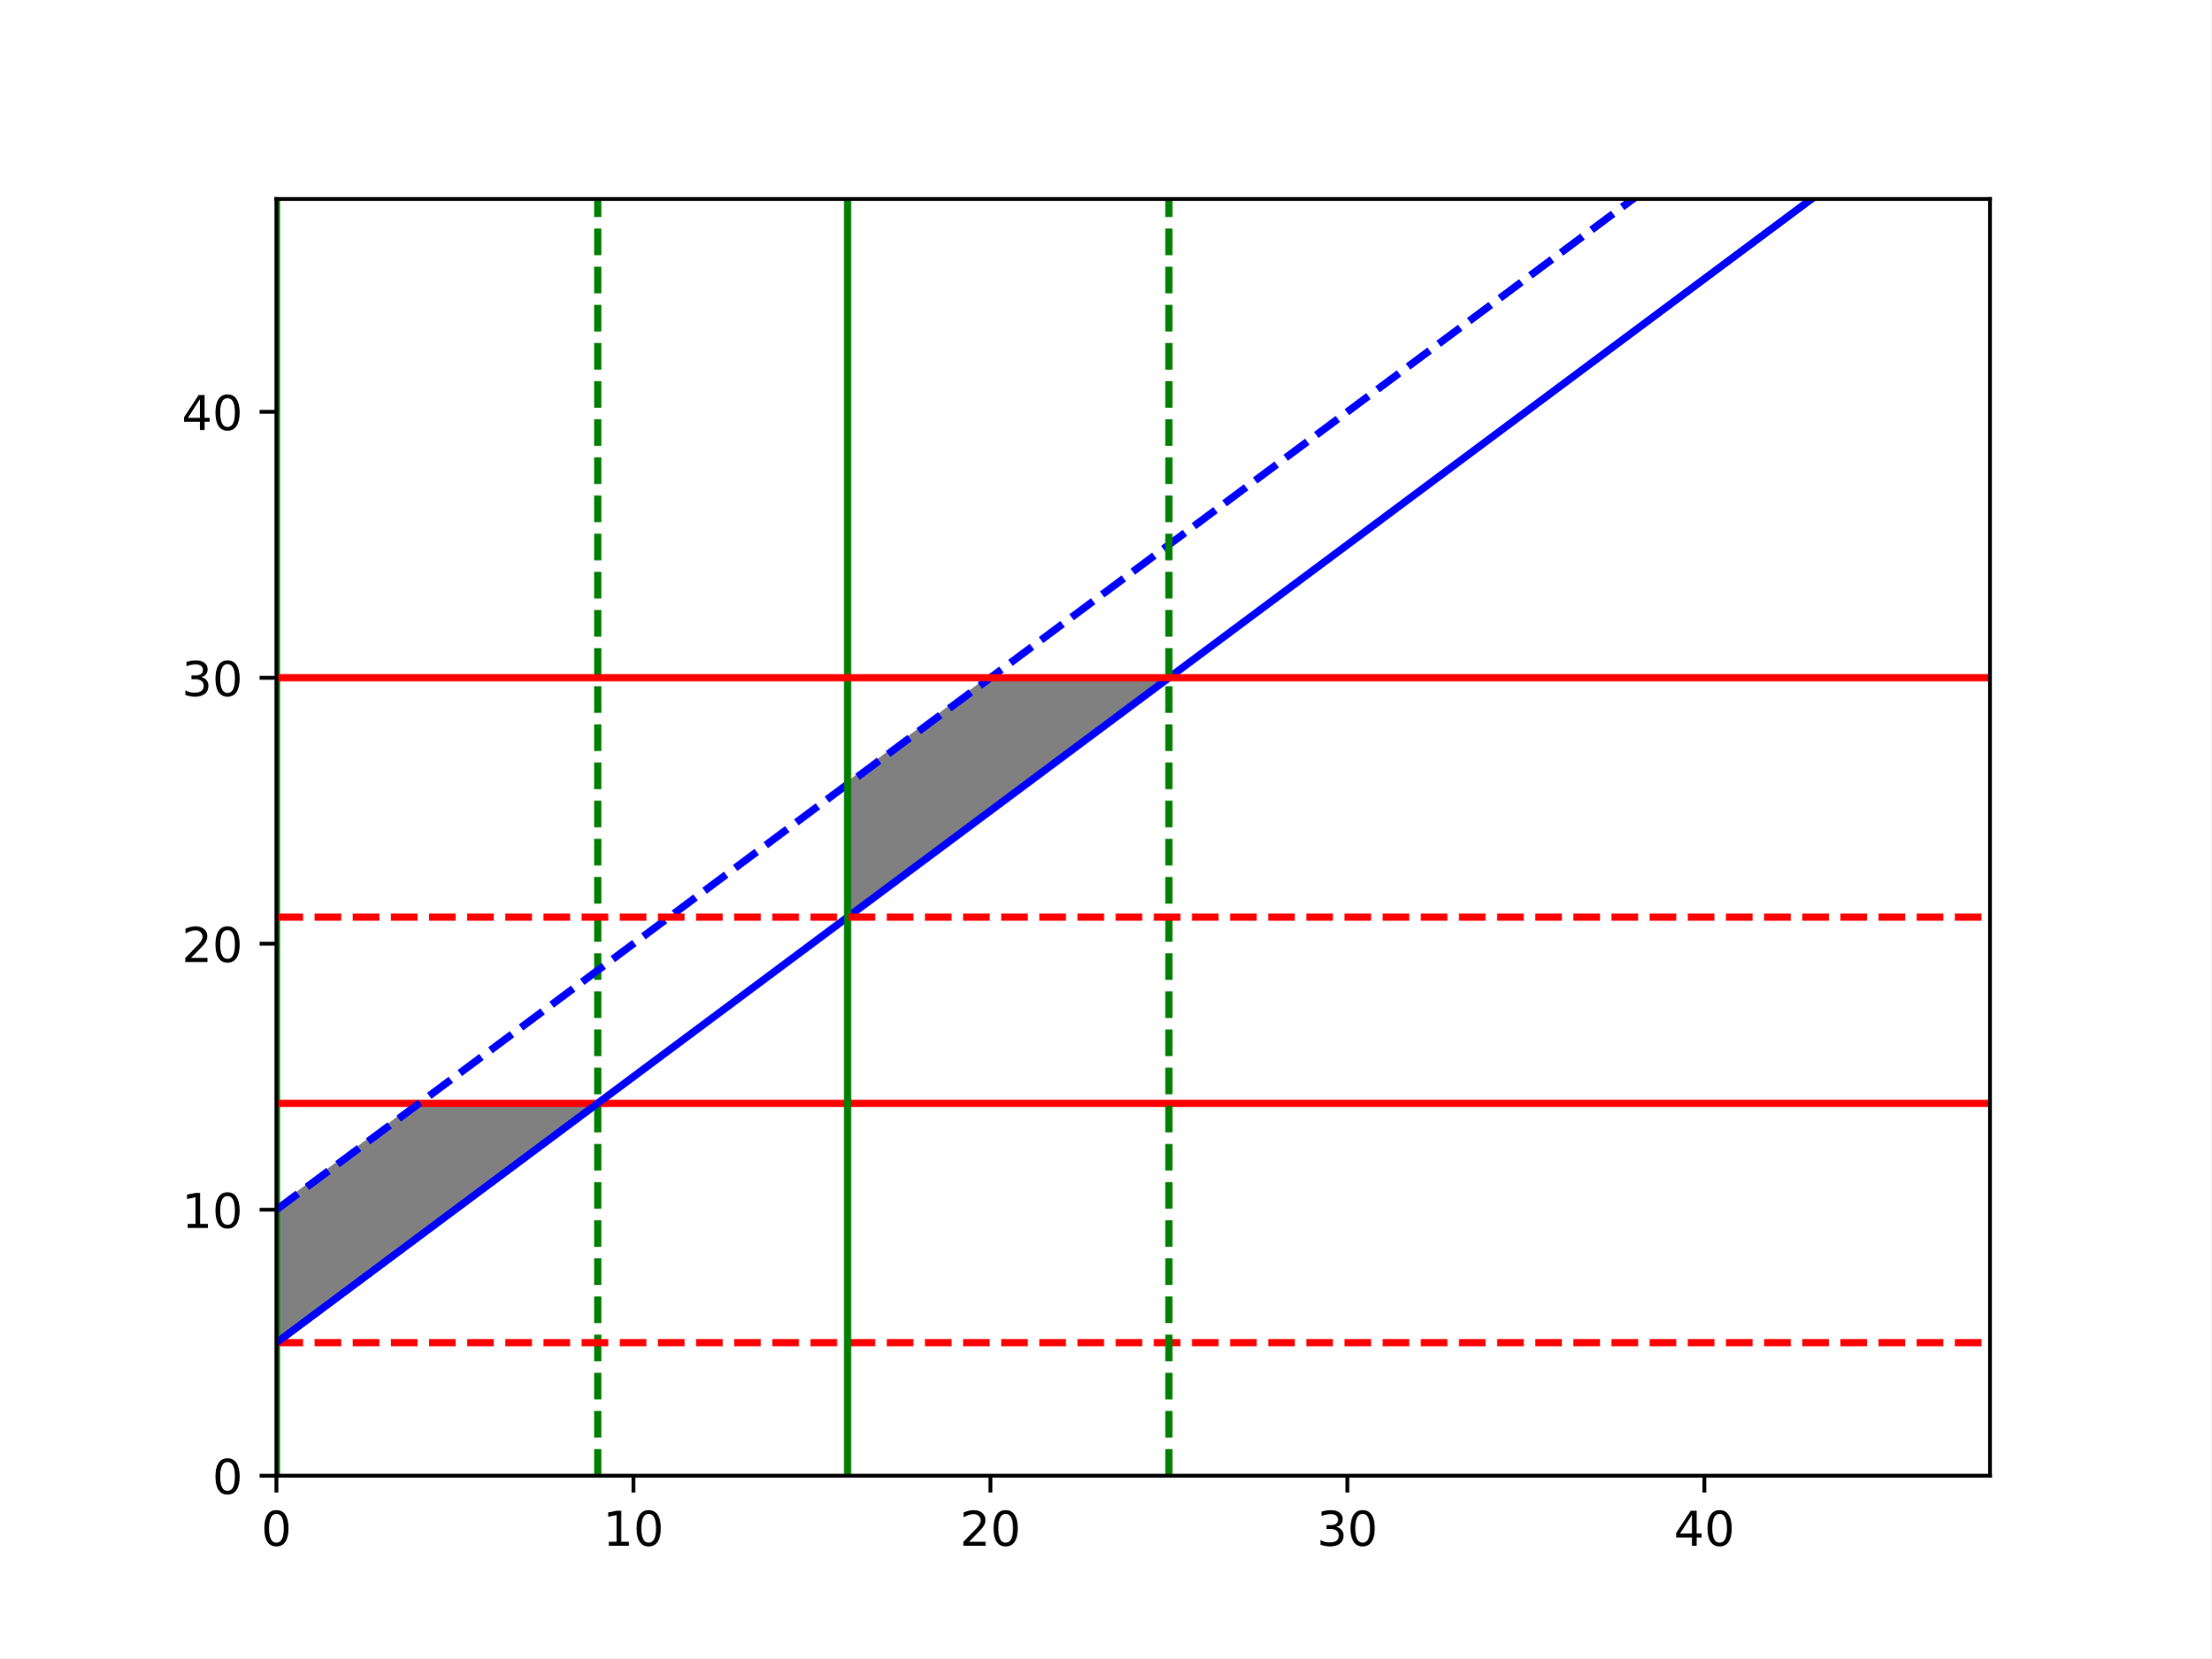
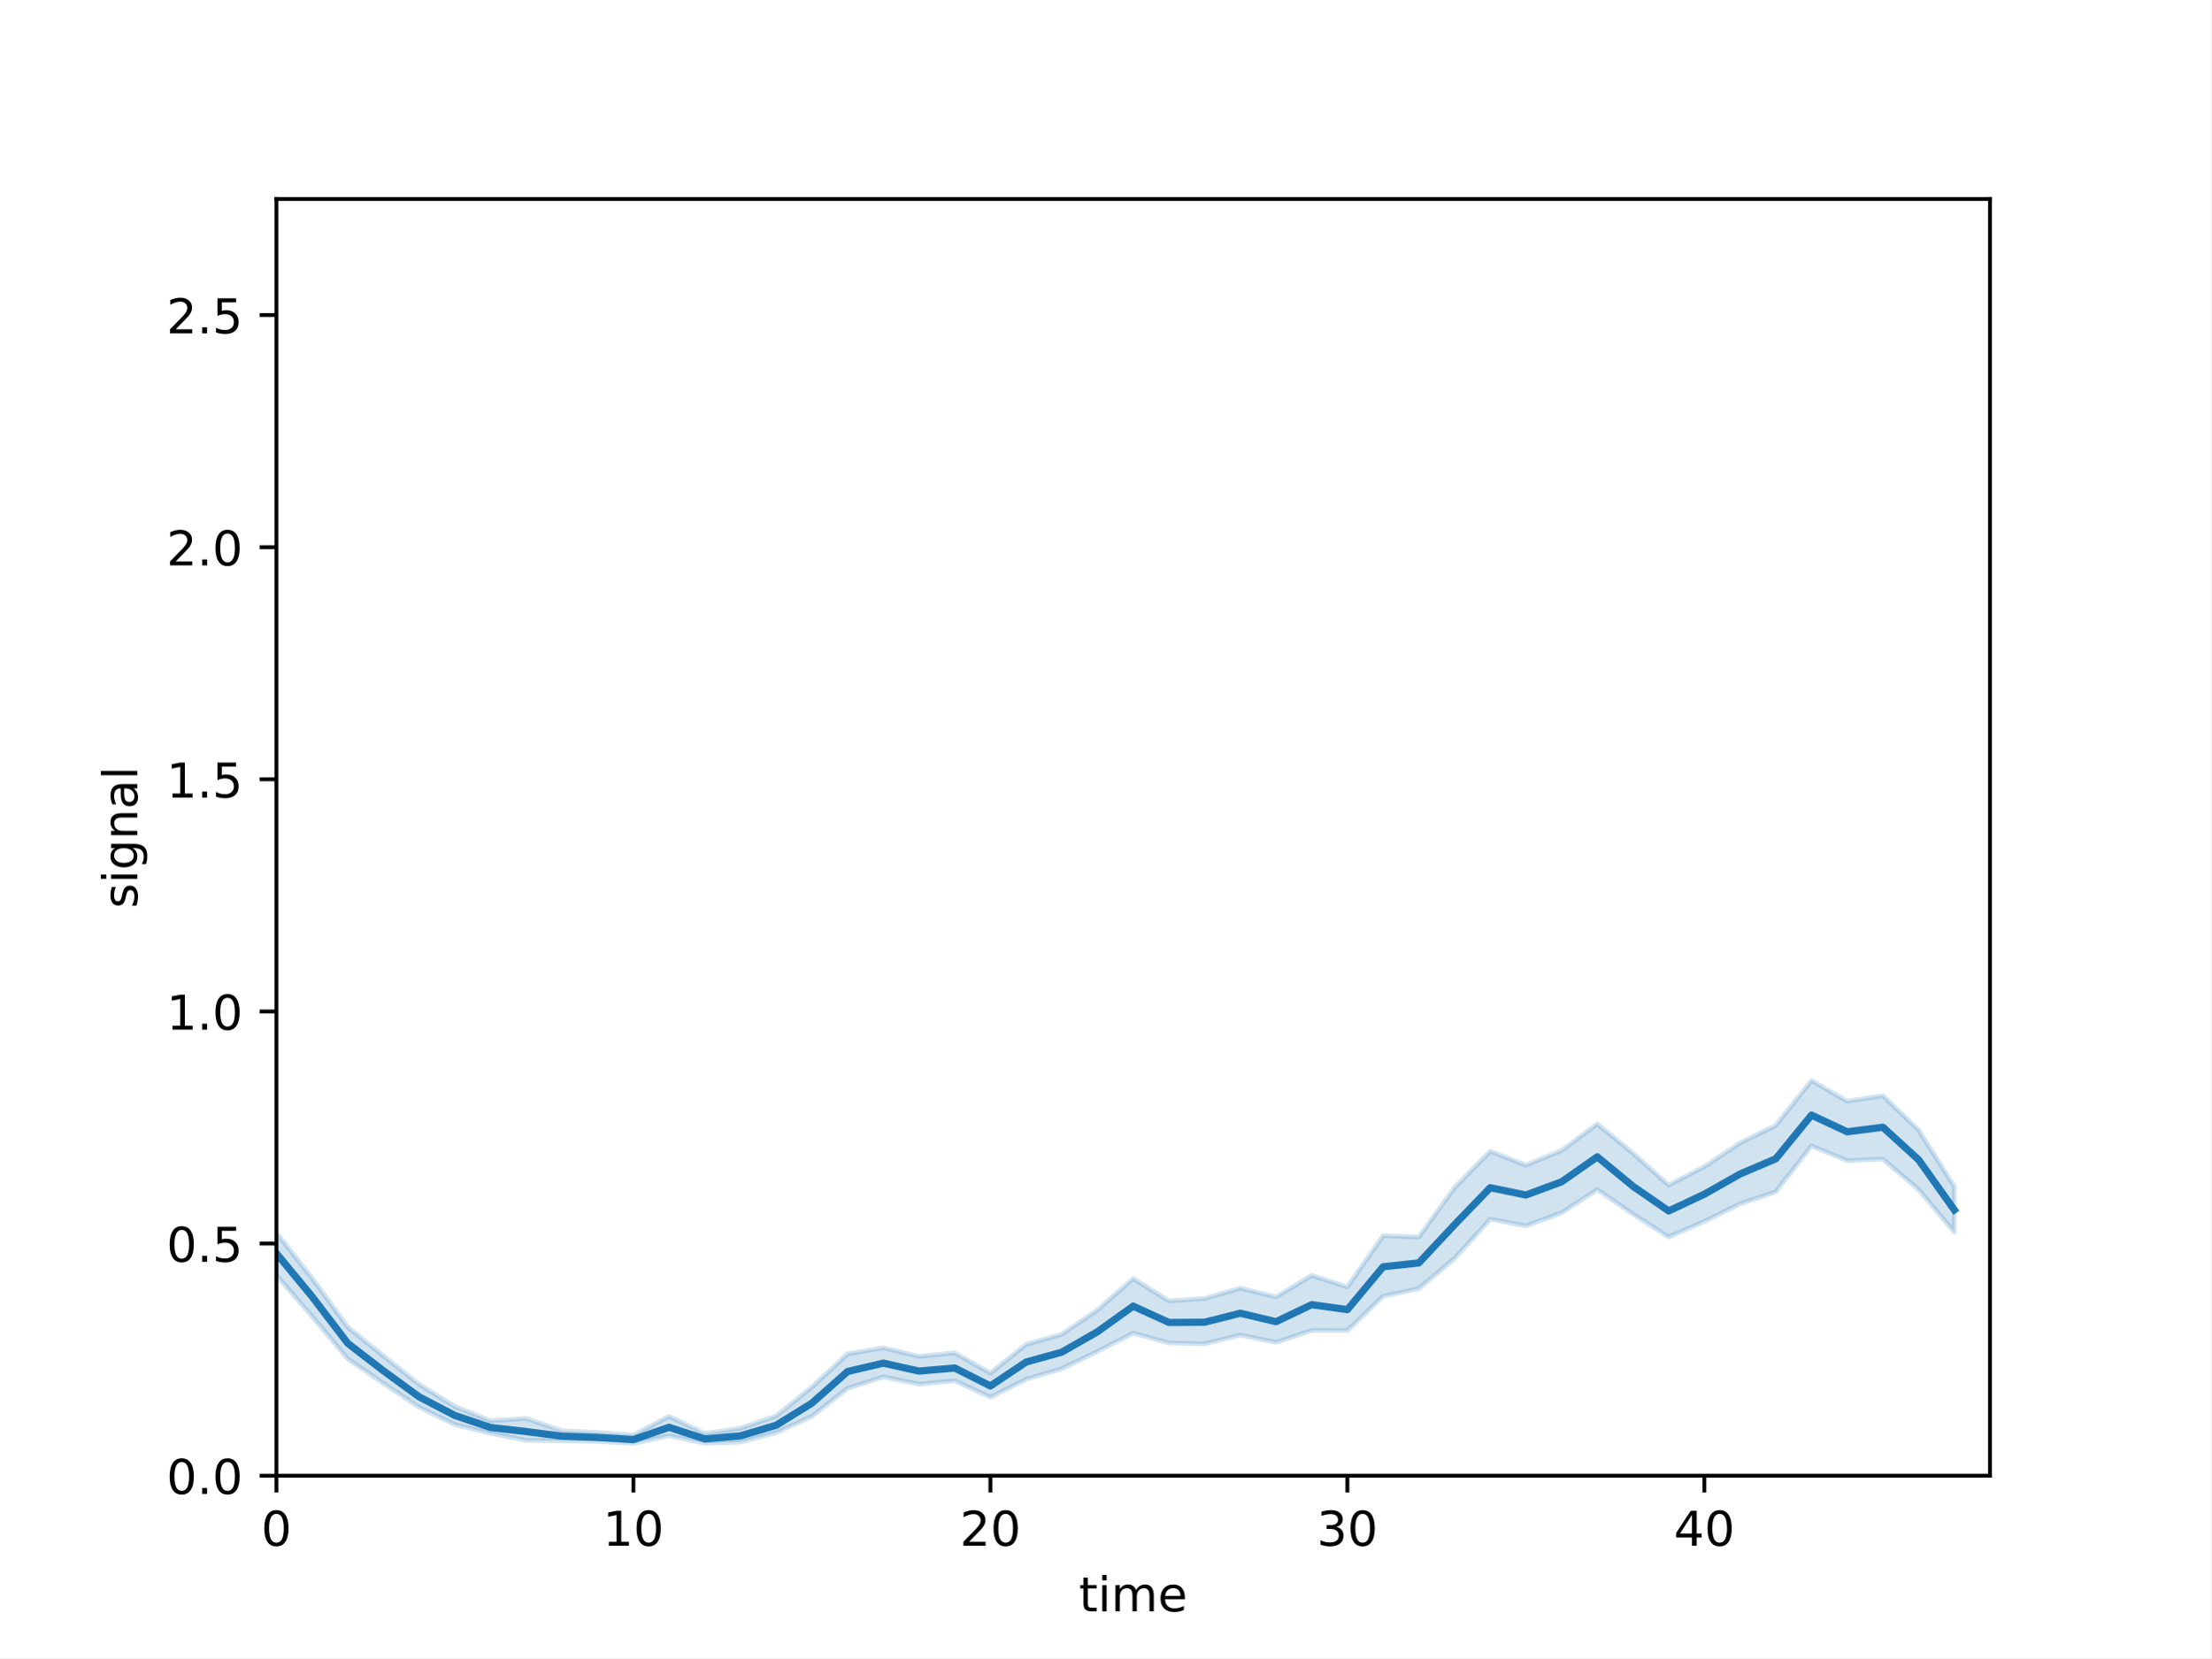
<svg xmlns="http://www.w3.org/2000/svg" xmlns:xlink="http://www.w3.org/1999/xlink" width="460.8pt" height="345.6pt" viewBox="0 0 460.8 345.6" version="1.1">
  <defs>
    <style type="text/css">*{stroke-linejoin: round; stroke-linecap: butt}</style>
  </defs>
  <g id="figure_1">
    <g id="patch_1">
      <path d="M 0 345.6  L 460.8 345.6  L 460.8 0  L 0 0  z " style="fill: #ffffff" />
    </g>
    <g id="axes_1">
      <g id="patch_2">
        <path d="M 57.6 307.584  L 414.72 307.584  L 414.72 41.472  L 57.6 41.472  z " style="fill: #ffffff" />
      </g>
-       <g id="patch_3">
-         <path d="M 57.6 279.864  L 57.6 252.144  L 87.36 229.968  L 124.56 229.968  L 124.56 229.968  z " clip-path="url(#pdb28cdbb6c)" style="fill: #808080; stroke: #808080; stroke-linejoin: miter" />
-       </g>
-       <g id="patch_4">
-         <path d="M 176.64 191.16  L 176.64 163.44  L 206.4 141.264  L 243.6 141.264  L 243.6 141.264  z " clip-path="url(#pdb28cdbb6c)" style="fill: #808080; stroke: #808080; stroke-linejoin: miter" />
+       <g id="PolyCollection_1">
+         <defs>
+           <path id="m3b0700306b" d="M 57.6 -88.658  L 57.6 -79.802  L 65.04 -71.219  L 72.48 -62.369  L 79.92 -57.264  L 87.36 -52.285  L 94.8 -48.664  L 102.24 -46.848  L 109.68 -45.388  L 117.12 -45.315  L 124.56 -45.164  L 132 -44.75  L 139.44 -46.335  L 146.88 -44.785  L 154.32 -45.03  L 161.76 -46.999  L 169.2 -50.397  L 176.64 -56.222  L 184.08 -58.624  L 191.52 -57.094  L 198.96 -57.805  L 206.4 -54.379  L 213.84 -58.134  L 221.28 -60.329  L 228.72 -63.928  L 236.16 -67.742  L 243.6 -65.679  L 251.04 -65.521  L 258.48 -67.333  L 265.92 -65.818  L 273.36 -68.293  L 280.8 -68.289  L 288.24 -75.422  L 295.68 -77.014  L 303.12 -83.296  L 310.56 -91.482  L 318 -90.096  L 325.44 -92.824  L 332.88 -97.651  L 340.32 -92.532  L 347.76 -87.778  L 355.2 -91.035  L 362.64 -94.689  L 370.08 -97.211  L 377.52 -106.772  L 384.96 -103.686  L 392.4 -104  L 399.84 -97.664  L 407.28 -88.802  L 407.28 -98.294  L 407.28 -98.294  L 399.84 -110.036  L 392.4 -117.201  L 384.96 -116.07  L 377.52 -120.37  L 370.08 -111.028  L 362.64 -107.364  L 355.2 -102.417  L 347.76 -98.584  L 340.32 -105.21  L 332.88 -111.32  L 325.44 -105.783  L 318 -102.729  L 310.56 -105.627  L 303.12 -98.027  L 295.68 -87.753  L 288.24 -88.022  L 280.8 -77.349  L 273.36 -79.742  L 265.92 -75.274  L 258.48 -77.092  L 251.04 -74.933  L 243.6 -74.447  L 236.16 -79.09  L 228.72 -72.564  L 221.28 -67.489  L 213.84 -65.367  L 206.4 -59.374  L 198.96 -63.61  L 191.52 -62.87  L 184.08 -64.662  L 176.64 -63.412  L 169.2 -56.482  L 161.76 -50.47  L 154.32 -47.899  L 146.88 -46.813  L 139.44 -50.392  L 132 -46.492  L 124.56 -47.017  L 117.12 -47.361  L 109.68 -49.936  L 102.24 -49.458  L 94.8 -52.421  L 87.36 -57.042  L 79.92 -62.964  L 72.48 -68.966  L 65.04 -79.188  L 57.6 -88.658  z " style="stroke: #1f77b4; stroke-opacity: 0.2" />
+         </defs>
+         <g clip-path="url(#p3b1a650790)">
+           <use xlink:href="#m3b0700306b" x="0" y="345.6" style="fill: #1f77b4; fill-opacity: 0.2; stroke: #1f77b4; stroke-opacity: 0.2" />
+         </g>
      </g>
      <g id="matplotlib.axis_1">
        <g id="xtick_1">
          <g id="line2d_1">
            <defs>
-               <path id="m219a1bd0b0" d="M 0 0  L 0 3.5  " style="stroke: #000000; stroke-width: 0.8" />
-             </defs>
-             <g>
-               <use xlink:href="#m219a1bd0b0" x="57.6" y="307.584" style="stroke: #000000; stroke-width: 0.8" />
+               <path id="m7ea1d41767" d="M 0 0  L 0 3.5  " style="stroke: #000000; stroke-width: 0.8" />
+             </defs>
+             <g>
+               <use xlink:href="#m7ea1d41767" x="57.6" y="307.584" style="stroke: #000000; stroke-width: 0.8" />
            </g>
          </g>
          <g id="text_1">
            <g transform="translate(54.41875 322.1824) scale(0.1 -0.1)">
              <defs>
                <path id="DejaVuSans-30" d="M 2034 4250  Q 1547 4250 1301 3770  Q 1056 3291 1056 2328  Q 1056 1369 1301 889  Q 1547 409 2034 409  Q 2525 409 2770 889  Q 3016 1369 3016 2328  Q 3016 3291 2770 3770  Q 2525 4250 2034 4250  z M 2034 4750  Q 2819 4750 3233 4129  Q 3647 3509 3647 2328  Q 3647 1150 3233 529  Q 2819 -91 2034 -91  Q 1250 -91 836 529  Q 422 1150 422 2328  Q 422 3509 836 4129  Q 1250 4750 2034 4750  z " transform="scale(0.015625)" />
              </defs>
              <use xlink:href="#DejaVuSans-30" />
            </g>
          </g>
        </g>
        <g id="xtick_2">
          <g id="line2d_2">
            <g>
-               <use xlink:href="#m219a1bd0b0" x="132" y="307.584" style="stroke: #000000; stroke-width: 0.8" />
+               <use xlink:href="#m7ea1d41767" x="132" y="307.584" style="stroke: #000000; stroke-width: 0.8" />
            </g>
          </g>
          <g id="text_2">
            <g transform="translate(125.6375 322.1824) scale(0.1 -0.1)">
              <defs>
                <path id="DejaVuSans-31" d="M 794 531  L 1825 531  L 1825 4091  L 703 3866  L 703 4441  L 1819 4666  L 2450 4666  L 2450 531  L 3481 531  L 3481 0  L 794 0  L 794 531  z " transform="scale(0.015625)" />
              </defs>
              <use xlink:href="#DejaVuSans-31" />
              <use xlink:href="#DejaVuSans-30" x="63.623" />
            </g>
          </g>
        </g>
        <g id="xtick_3">
          <g id="line2d_3">
            <g>
-               <use xlink:href="#m219a1bd0b0" x="206.4" y="307.584" style="stroke: #000000; stroke-width: 0.8" />
+               <use xlink:href="#m7ea1d41767" x="206.4" y="307.584" style="stroke: #000000; stroke-width: 0.8" />
            </g>
          </g>
          <g id="text_3">
            <g transform="translate(200.0375 322.1824) scale(0.1 -0.1)">
              <defs>
                <path id="DejaVuSans-32" d="M 1228 531  L 3431 531  L 3431 0  L 469 0  L 469 531  Q 828 903 1448 1529  Q 2069 2156 2228 2338  Q 2531 2678 2651 2914  Q 2772 3150 2772 3378  Q 2772 3750 2511 3984  Q 2250 4219 1831 4219  Q 1534 4219 1204 4116  Q 875 4013 500 3803  L 500 4441  Q 881 4594 1212 4672  Q 1544 4750 1819 4750  Q 2544 4750 2975 4387  Q 3406 4025 3406 3419  Q 3406 3131 3298 2873  Q 3191 2616 2906 2266  Q 2828 2175 2409 1742  Q 1991 1309 1228 531  z " transform="scale(0.015625)" />
              </defs>
              <use xlink:href="#DejaVuSans-32" />
              <use xlink:href="#DejaVuSans-30" x="63.623" />
            </g>
          </g>
        </g>
        <g id="xtick_4">
          <g id="line2d_4">
            <g>
-               <use xlink:href="#m219a1bd0b0" x="280.8" y="307.584" style="stroke: #000000; stroke-width: 0.8" />
+               <use xlink:href="#m7ea1d41767" x="280.8" y="307.584" style="stroke: #000000; stroke-width: 0.8" />
            </g>
          </g>
          <g id="text_4">
            <g transform="translate(274.4375 322.1824) scale(0.1 -0.1)">
              <defs>
                <path id="DejaVuSans-33" d="M 2597 2516  Q 3050 2419 3304 2112  Q 3559 1806 3559 1356  Q 3559 666 3084 287  Q 2609 -91 1734 -91  Q 1441 -91 1130 -33  Q 819 25 488 141  L 488 750  Q 750 597 1062 519  Q 1375 441 1716 441  Q 2309 441 2620 675  Q 2931 909 2931 1356  Q 2931 1769 2642 2001  Q 2353 2234 1838 2234  L 1294 2234  L 1294 2753  L 1863 2753  Q 2328 2753 2575 2939  Q 2822 3125 2822 3475  Q 2822 3834 2567 4026  Q 2313 4219 1838 4219  Q 1578 4219 1281 4162  Q 984 4106 628 3988  L 628 4550  Q 988 4650 1302 4700  Q 1616 4750 1894 4750  Q 2613 4750 3031 4423  Q 3450 4097 3450 3541  Q 3450 3153 3228 2886  Q 3006 2619 2597 2516  z " transform="scale(0.015625)" />
              </defs>
              <use xlink:href="#DejaVuSans-33" />
              <use xlink:href="#DejaVuSans-30" x="63.623" />
            </g>
          </g>
        </g>
        <g id="xtick_5">
          <g id="line2d_5">
            <g>
-               <use xlink:href="#m219a1bd0b0" x="355.2" y="307.584" style="stroke: #000000; stroke-width: 0.8" />
+               <use xlink:href="#m7ea1d41767" x="355.2" y="307.584" style="stroke: #000000; stroke-width: 0.8" />
            </g>
          </g>
          <g id="text_5">
            <g transform="translate(348.8375 322.1824) scale(0.1 -0.1)">
              <defs>
                <path id="DejaVuSans-34" d="M 2419 4116  L 825 1625  L 2419 1625  L 2419 4116  z M 2253 4666  L 3047 4666  L 3047 1625  L 3713 1625  L 3713 1100  L 3047 1100  L 3047 0  L 2419 0  L 2419 1100  L 313 1100  L 313 1709  L 2253 4666  z " transform="scale(0.015625)" />
              </defs>
              <use xlink:href="#DejaVuSans-34" />
              <use xlink:href="#DejaVuSans-30" x="63.623" />
            </g>
+           </g>
+         </g>
+         <g id="text_6">
+           <g transform="translate(224.8639 335.8606) scale(0.1 -0.1)">
+             <defs>
+               <path id="DejaVuSans-74" d="M 1172 4494  L 1172 3500  L 2356 3500  L 2356 3053  L 1172 3053  L 1172 1153  Q 1172 725 1289 603  Q 1406 481 1766 481  L 2356 481  L 2356 0  L 1766 0  Q 1100 0 847 248  Q 594 497 594 1153  L 594 3053  L 172 3053  L 172 3500  L 594 3500  L 594 4494  L 1172 4494  z " transform="scale(0.015625)" />
+               <path id="DejaVuSans-69" d="M 603 3500  L 1178 3500  L 1178 0  L 603 0  L 603 3500  z M 603 4863  L 1178 4863  L 1178 4134  L 603 4134  L 603 4863  z " transform="scale(0.015625)" />
+               <path id="DejaVuSans-6d" d="M 3328 2828  Q 3544 3216 3844 3400  Q 4144 3584 4550 3584  Q 5097 3584 5394 3201  Q 5691 2819 5691 2113  L 5691 0  L 5113 0  L 5113 2094  Q 5113 2597 4934 2840  Q 4756 3084 4391 3084  Q 3944 3084 3684 2787  Q 3425 2491 3425 1978  L 3425 0  L 2847 0  L 2847 2094  Q 2847 2600 2669 2842  Q 2491 3084 2119 3084  Q 1678 3084 1418 2786  Q 1159 2488 1159 1978  L 1159 0  L 581 0  L 581 3500  L 1159 3500  L 1159 2956  Q 1356 3278 1631 3431  Q 1906 3584 2284 3584  Q 2666 3584 2933 3390  Q 3200 3197 3328 2828  z " transform="scale(0.015625)" />
+               <path id="DejaVuSans-65" d="M 3597 1894  L 3597 1613  L 953 1613  Q 991 1019 1311 708  Q 1631 397 2203 397  Q 2534 397 2845 478  Q 3156 559 3463 722  L 3463 178  Q 3153 47 2828 -22  Q 2503 -91 2169 -91  Q 1331 -91 842 396  Q 353 884 353 1716  Q 353 2575 817 3079  Q 1281 3584 2069 3584  Q 2775 3584 3186 3129  Q 3597 2675 3597 1894  z M 3022 2063  Q 3016 2534 2758 2815  Q 2500 3097 2075 3097  Q 1594 3097 1305 2825  Q 1016 2553 972 2059  L 3022 2063  z " transform="scale(0.015625)" />
+             </defs>
+             <use xlink:href="#DejaVuSans-74" />
+             <use xlink:href="#DejaVuSans-69" x="39.209" />
+             <use xlink:href="#DejaVuSans-6d" x="66.992" />
+             <use xlink:href="#DejaVuSans-65" x="164.404" />
          </g>
        </g>
      </g>
      <g id="matplotlib.axis_2">
        <g id="ytick_1">
          <g id="line2d_6">
            <defs>
-               <path id="mb030d53d5e" d="M 0 0  L -3.5 0  " style="stroke: #000000; stroke-width: 0.8" />
-             </defs>
-             <g>
-               <use xlink:href="#mb030d53d5e" x="57.6" y="307.584" style="stroke: #000000; stroke-width: 0.8" />
-             </g>
-           </g>
-           <g id="text_6">
-             <g transform="translate(44.2375 311.3832) scale(0.1 -0.1)">
+               <path id="m67a0c0669c" d="M 0 0  L -3.5 0  " style="stroke: #000000; stroke-width: 0.8" />
+             </defs>
+             <g>
+               <use xlink:href="#m67a0c0669c" x="57.6" y="307.584" style="stroke: #000000; stroke-width: 0.8" />
+             </g>
+           </g>
+           <g id="text_7">
+             <g transform="translate(34.69687 311.3832) scale(0.1 -0.1)">
+               <defs>
+                 <path id="DejaVuSans-2e" d="M 684 794  L 1344 794  L 1344 0  L 684 0  L 684 794  z " transform="scale(0.015625)" />
+               </defs>
              <use xlink:href="#DejaVuSans-30" />
+               <use xlink:href="#DejaVuSans-2e" x="63.623" />
+               <use xlink:href="#DejaVuSans-30" x="95.41" />
            </g>
          </g>
        </g>
        <g id="ytick_2">
          <g id="line2d_7">
            <g>
-               <use xlink:href="#mb030d53d5e" x="57.6" y="252.144" style="stroke: #000000; stroke-width: 0.8" />
-             </g>
-           </g>
-           <g id="text_7">
-             <g transform="translate(37.875 255.9432) scale(0.1 -0.1)">
-               <use xlink:href="#DejaVuSans-31" />
-               <use xlink:href="#DejaVuSans-30" x="63.623" />
+               <use xlink:href="#m67a0c0669c" x="57.6" y="259.2" style="stroke: #000000; stroke-width: 0.8" />
+             </g>
+           </g>
+           <g id="text_8">
+             <g transform="translate(34.69687 262.9992) scale(0.1 -0.1)">
+               <defs>
+                 <path id="DejaVuSans-35" d="M 691 4666  L 3169 4666  L 3169 4134  L 1269 4134  L 1269 2991  Q 1406 3038 1543 3061  Q 1681 3084 1819 3084  Q 2600 3084 3056 2656  Q 3513 2228 3513 1497  Q 3513 744 3044 326  Q 2575 -91 1722 -91  Q 1428 -91 1123 -41  Q 819 9 494 109  L 494 744  Q 775 591 1075 516  Q 1375 441 1709 441  Q 2250 441 2565 725  Q 2881 1009 2881 1497  Q 2881 1984 2565 2268  Q 2250 2553 1709 2553  Q 1456 2553 1204 2497  Q 953 2441 691 2322  L 691 4666  z " transform="scale(0.015625)" />
+               </defs>
+               <use xlink:href="#DejaVuSans-30" />
+               <use xlink:href="#DejaVuSans-2e" x="63.623" />
+               <use xlink:href="#DejaVuSans-35" x="95.41" />
            </g>
          </g>
        </g>
        <g id="ytick_3">
          <g id="line2d_8">
            <g>
-               <use xlink:href="#mb030d53d5e" x="57.6" y="196.704" style="stroke: #000000; stroke-width: 0.8" />
-             </g>
-           </g>
-           <g id="text_8">
-             <g transform="translate(37.875 200.5032) scale(0.1 -0.1)">
-               <use xlink:href="#DejaVuSans-32" />
-               <use xlink:href="#DejaVuSans-30" x="63.623" />
+               <use xlink:href="#m67a0c0669c" x="57.6" y="210.816" style="stroke: #000000; stroke-width: 0.8" />
+             </g>
+           </g>
+           <g id="text_9">
+             <g transform="translate(34.69687 214.6152) scale(0.1 -0.1)">
+               <use xlink:href="#DejaVuSans-31" />
+               <use xlink:href="#DejaVuSans-2e" x="63.623" />
+               <use xlink:href="#DejaVuSans-30" x="95.41" />
            </g>
          </g>
        </g>
        <g id="ytick_4">
          <g id="line2d_9">
            <g>
-               <use xlink:href="#mb030d53d5e" x="57.6" y="141.264" style="stroke: #000000; stroke-width: 0.8" />
-             </g>
-           </g>
-           <g id="text_9">
-             <g transform="translate(37.875 145.0632) scale(0.1 -0.1)">
-               <use xlink:href="#DejaVuSans-33" />
-               <use xlink:href="#DejaVuSans-30" x="63.623" />
+               <use xlink:href="#m67a0c0669c" x="57.6" y="162.432" style="stroke: #000000; stroke-width: 0.8" />
+             </g>
+           </g>
+           <g id="text_10">
+             <g transform="translate(34.69687 166.2312) scale(0.1 -0.1)">
+               <use xlink:href="#DejaVuSans-31" />
+               <use xlink:href="#DejaVuSans-2e" x="63.623" />
+               <use xlink:href="#DejaVuSans-35" x="95.41" />
            </g>
          </g>
        </g>
        <g id="ytick_5">
          <g id="line2d_10">
            <g>
-               <use xlink:href="#mb030d53d5e" x="57.6" y="85.824" style="stroke: #000000; stroke-width: 0.8" />
-             </g>
-           </g>
-           <g id="text_10">
-             <g transform="translate(37.875 89.62322) scale(0.1 -0.1)">
-               <use xlink:href="#DejaVuSans-34" />
-               <use xlink:href="#DejaVuSans-30" x="63.623" />
-             </g>
-           </g>
-         </g>
-       </g>
-       <g id="line2d_11">
-         <path d="M 57.6 252.144  L 397.317 -1  " clip-path="url(#pdb28cdbb6c)" style="fill: none; stroke-dasharray: 5.55,2.4; stroke-dashoffset: 0; stroke: #0000ff; stroke-width: 1.5" />
+               <use xlink:href="#m67a0c0669c" x="57.6" y="114.048" style="stroke: #000000; stroke-width: 0.8" />
+             </g>
+           </g>
+           <g id="text_11">
+             <g transform="translate(34.69687 117.8472) scale(0.1 -0.1)">
+               <use xlink:href="#DejaVuSans-32" />
+               <use xlink:href="#DejaVuSans-2e" x="63.623" />
+               <use xlink:href="#DejaVuSans-30" x="95.41" />
+             </g>
+           </g>
+         </g>
+         <g id="ytick_6">
+           <g id="line2d_11">
+             <g>
+               <use xlink:href="#m67a0c0669c" x="57.6" y="65.664" style="stroke: #000000; stroke-width: 0.8" />
+             </g>
+           </g>
+           <g id="text_12">
+             <g transform="translate(34.69687 69.46322) scale(0.1 -0.1)">
+               <use xlink:href="#DejaVuSans-32" />
+               <use xlink:href="#DejaVuSans-2e" x="63.623" />
+               <use xlink:href="#DejaVuSans-35" x="95.41" />
+             </g>
+           </g>
+         </g>
+         <g id="text_13">
+           <g transform="translate(28.61719 189.3178) rotate(-90) scale(0.1 -0.1)">
+             <defs>
+               <path id="DejaVuSans-73" d="M 2834 3397  L 2834 2853  Q 2591 2978 2328 3040  Q 2066 3103 1784 3103  Q 1356 3103 1142 2972  Q 928 2841 928 2578  Q 928 2378 1081 2264  Q 1234 2150 1697 2047  L 1894 2003  Q 2506 1872 2764 1633  Q 3022 1394 3022 966  Q 3022 478 2636 193  Q 2250 -91 1575 -91  Q 1294 -91 989 -36  Q 684 19 347 128  L 347 722  Q 666 556 975 473  Q 1284 391 1588 391  Q 1994 391 2212 530  Q 2431 669 2431 922  Q 2431 1156 2273 1281  Q 2116 1406 1581 1522  L 1381 1569  Q 847 1681 609 1914  Q 372 2147 372 2553  Q 372 3047 722 3315  Q 1072 3584 1716 3584  Q 2034 3584 2315 3537  Q 2597 3491 2834 3397  z " transform="scale(0.015625)" />
+               <path id="DejaVuSans-67" d="M 2906 1791  Q 2906 2416 2648 2759  Q 2391 3103 1925 3103  Q 1463 3103 1205 2759  Q 947 2416 947 1791  Q 947 1169 1205 825  Q 1463 481 1925 481  Q 2391 481 2648 825  Q 2906 1169 2906 1791  z M 3481 434  Q 3481 -459 3084 -895  Q 2688 -1331 1869 -1331  Q 1566 -1331 1297 -1286  Q 1028 -1241 775 -1147  L 775 -588  Q 1028 -725 1275 -790  Q 1522 -856 1778 -856  Q 2344 -856 2625 -561  Q 2906 -266 2906 331  L 2906 616  Q 2728 306 2450 153  Q 2172 0 1784 0  Q 1141 0 747 490  Q 353 981 353 1791  Q 353 2603 747 3093  Q 1141 3584 1784 3584  Q 2172 3584 2450 3431  Q 2728 3278 2906 2969  L 2906 3500  L 3481 3500  L 3481 434  z " transform="scale(0.015625)" />
+               <path id="DejaVuSans-6e" d="M 3513 2113  L 3513 0  L 2938 0  L 2938 2094  Q 2938 2591 2744 2837  Q 2550 3084 2163 3084  Q 1697 3084 1428 2787  Q 1159 2491 1159 1978  L 1159 0  L 581 0  L 581 3500  L 1159 3500  L 1159 2956  Q 1366 3272 1645 3428  Q 1925 3584 2291 3584  Q 2894 3584 3203 3211  Q 3513 2838 3513 2113  z " transform="scale(0.015625)" />
+               <path id="DejaVuSans-61" d="M 2194 1759  Q 1497 1759 1228 1600  Q 959 1441 959 1056  Q 959 750 1161 570  Q 1363 391 1709 391  Q 2188 391 2477 730  Q 2766 1069 2766 1631  L 2766 1759  L 2194 1759  z M 3341 1997  L 3341 0  L 2766 0  L 2766 531  Q 2569 213 2275 61  Q 1981 -91 1556 -91  Q 1019 -91 701 211  Q 384 513 384 1019  Q 384 1609 779 1909  Q 1175 2209 1959 2209  L 2766 2209  L 2766 2266  Q 2766 2663 2505 2880  Q 2244 3097 1772 3097  Q 1472 3097 1187 3025  Q 903 2953 641 2809  L 641 3341  Q 956 3463 1253 3523  Q 1550 3584 1831 3584  Q 2591 3584 2966 3190  Q 3341 2797 3341 1997  z " transform="scale(0.015625)" />
+               <path id="DejaVuSans-6c" d="M 603 4863  L 1178 4863  L 1178 0  L 603 0  L 603 4863  z " transform="scale(0.015625)" />
+             </defs>
+             <use xlink:href="#DejaVuSans-73" />
+             <use xlink:href="#DejaVuSans-69" x="52.1" />
+             <use xlink:href="#DejaVuSans-67" x="79.883" />
+             <use xlink:href="#DejaVuSans-6e" x="143.359" />
+             <use xlink:href="#DejaVuSans-61" x="206.738" />
+             <use xlink:href="#DejaVuSans-6c" x="268.018" />
+           </g>
+         </g>
      </g>
      <g id="line2d_12">
-         <path d="M 57.6 279.864  L 414.72 13.752  " clip-path="url(#pdb28cdbb6c)" style="fill: none; stroke: #0000ff; stroke-width: 1.5; stroke-linecap: square" />
-       </g>
-       <g id="LineCollection_1">
-         <path d="M 57.6 307.584  L 57.6 41.472  " clip-path="url(#pdb28cdbb6c)" style="fill: none; stroke: #008000; stroke-width: 1.5" />
-       </g>
-       <g id="LineCollection_2">
-         <path d="M 124.56 307.584  L 124.56 41.472  " clip-path="url(#pdb28cdbb6c)" style="fill: none; stroke-dasharray: 5.55,2.4; stroke-dashoffset: 0; stroke: #008000; stroke-width: 1.5" />
-       </g>
-       <g id="LineCollection_3">
-         <path d="M 57.6 279.864  L 414.72 279.864  " clip-path="url(#pdb28cdbb6c)" style="fill: none; stroke-dasharray: 5.55,2.4; stroke-dashoffset: 0; stroke: #ff0000; stroke-width: 1.5" />
-       </g>
-       <g id="LineCollection_4">
-         <path d="M 57.6 229.968  L 414.72 229.968  " clip-path="url(#pdb28cdbb6c)" style="fill: none; stroke: #ff0000; stroke-width: 1.5" />
-       </g>
-       <g id="line2d_13">
-         <path d="M 57.6 252.144  L 397.317 -1  " clip-path="url(#pdb28cdbb6c)" style="fill: none; stroke-dasharray: 5.55,2.4; stroke-dashoffset: 0; stroke: #0000ff; stroke-width: 1.5" />
-       </g>
-       <g id="line2d_14">
-         <path d="M 57.6 279.864  L 414.72 13.752  " clip-path="url(#pdb28cdbb6c)" style="fill: none; stroke: #0000ff; stroke-width: 1.5; stroke-linecap: square" />
-       </g>
-       <g id="LineCollection_5">
-         <path d="M 176.64 307.584  L 176.64 41.472  " clip-path="url(#pdb28cdbb6c)" style="fill: none; stroke: #008000; stroke-width: 1.5" />
-       </g>
-       <g id="LineCollection_6">
-         <path d="M 243.6 307.584  L 243.6 41.472  " clip-path="url(#pdb28cdbb6c)" style="fill: none; stroke-dasharray: 5.55,2.4; stroke-dashoffset: 0; stroke: #008000; stroke-width: 1.5" />
-       </g>
-       <g id="LineCollection_7">
-         <path d="M 57.6 191.16  L 414.72 191.16  " clip-path="url(#pdb28cdbb6c)" style="fill: none; stroke-dasharray: 5.55,2.4; stroke-dashoffset: 0; stroke: #ff0000; stroke-width: 1.5" />
-       </g>
-       <g id="LineCollection_8">
-         <path d="M 57.6 141.264  L 414.72 141.264  " clip-path="url(#pdb28cdbb6c)" style="fill: none; stroke: #ff0000; stroke-width: 1.5" />
+         <path d="M 57.6 261.243  L 65.04 270.251  L 72.48 279.997  L 79.92 285.728  L 87.36 291.153  L 94.8 295.034  L 102.24 297.535  L 109.68 298.387  L 117.12 299.352  L 124.56 299.608  L 132 300.062  L 139.44 297.496  L 146.88 299.921  L 154.32 299.282  L 161.76 297.064  L 169.2 292.462  L 176.64 285.866  L 184.08 284.125  L 191.52 285.781  L 198.96 285.134  L 206.4 288.878  L 213.84 283.901  L 221.28 281.832  L 228.72 277.571  L 236.16 272.242  L 243.6 275.643  L 251.04 275.595  L 258.48 273.72  L 265.92 275.487  L 273.36 271.933  L 280.8 272.97  L 288.24 264.038  L 295.68 263.234  L 303.12 255.275  L 310.56 247.556  L 318 249.078  L 325.44 246.325  L 332.88 241.122  L 340.32 247.263  L 347.76 252.401  L 355.2 248.907  L 362.64 244.698  L 370.08 241.52  L 377.52 232.421  L 384.96 235.905  L 392.4 234.949  L 399.84 241.729  L 407.28 252.173  " clip-path="url(#p3b1a650790)" style="fill: none; stroke: #1f77b4; stroke-width: 1.5; stroke-linecap: square" />
+       </g>
+       <g id="patch_3">
+         <path d="M 57.6 307.584  L 57.6 41.472  " style="fill: none; stroke: #000000; stroke-width: 0.8; stroke-linejoin: miter; stroke-linecap: square" />
+       </g>
+       <g id="patch_4">
+         <path d="M 414.72 307.584  L 414.72 41.472  " style="fill: none; stroke: #000000; stroke-width: 0.8; stroke-linejoin: miter; stroke-linecap: square" />
      </g>
      <g id="patch_5">
-         <path d="M 57.6 307.584  L 57.6 41.472  " style="fill: none; stroke: #000000; stroke-width: 0.8; stroke-linejoin: miter; stroke-linecap: square" />
+         <path d="M 57.6 307.584  L 414.72 307.584  " style="fill: none; stroke: #000000; stroke-width: 0.8; stroke-linejoin: miter; stroke-linecap: square" />
      </g>
      <g id="patch_6">
-         <path d="M 414.72 307.584  L 414.72 41.472  " style="fill: none; stroke: #000000; stroke-width: 0.8; stroke-linejoin: miter; stroke-linecap: square" />
-       </g>
-       <g id="patch_7">
-         <path d="M 57.6 307.584  L 414.72 307.584  " style="fill: none; stroke: #000000; stroke-width: 0.8; stroke-linejoin: miter; stroke-linecap: square" />
-       </g>
-       <g id="patch_8">
        <path d="M 57.6 41.472  L 414.72 41.472  " style="fill: none; stroke: #000000; stroke-width: 0.8; stroke-linejoin: miter; stroke-linecap: square" />
      </g>
    </g>
  </g>
  <defs>
-     <clipPath id="pdb28cdbb6c">
+     <clipPath id="p3b1a650790">
      <rect x="57.6" y="41.472" width="357.12" height="266.112" />
    </clipPath>
  </defs>
</svg>
